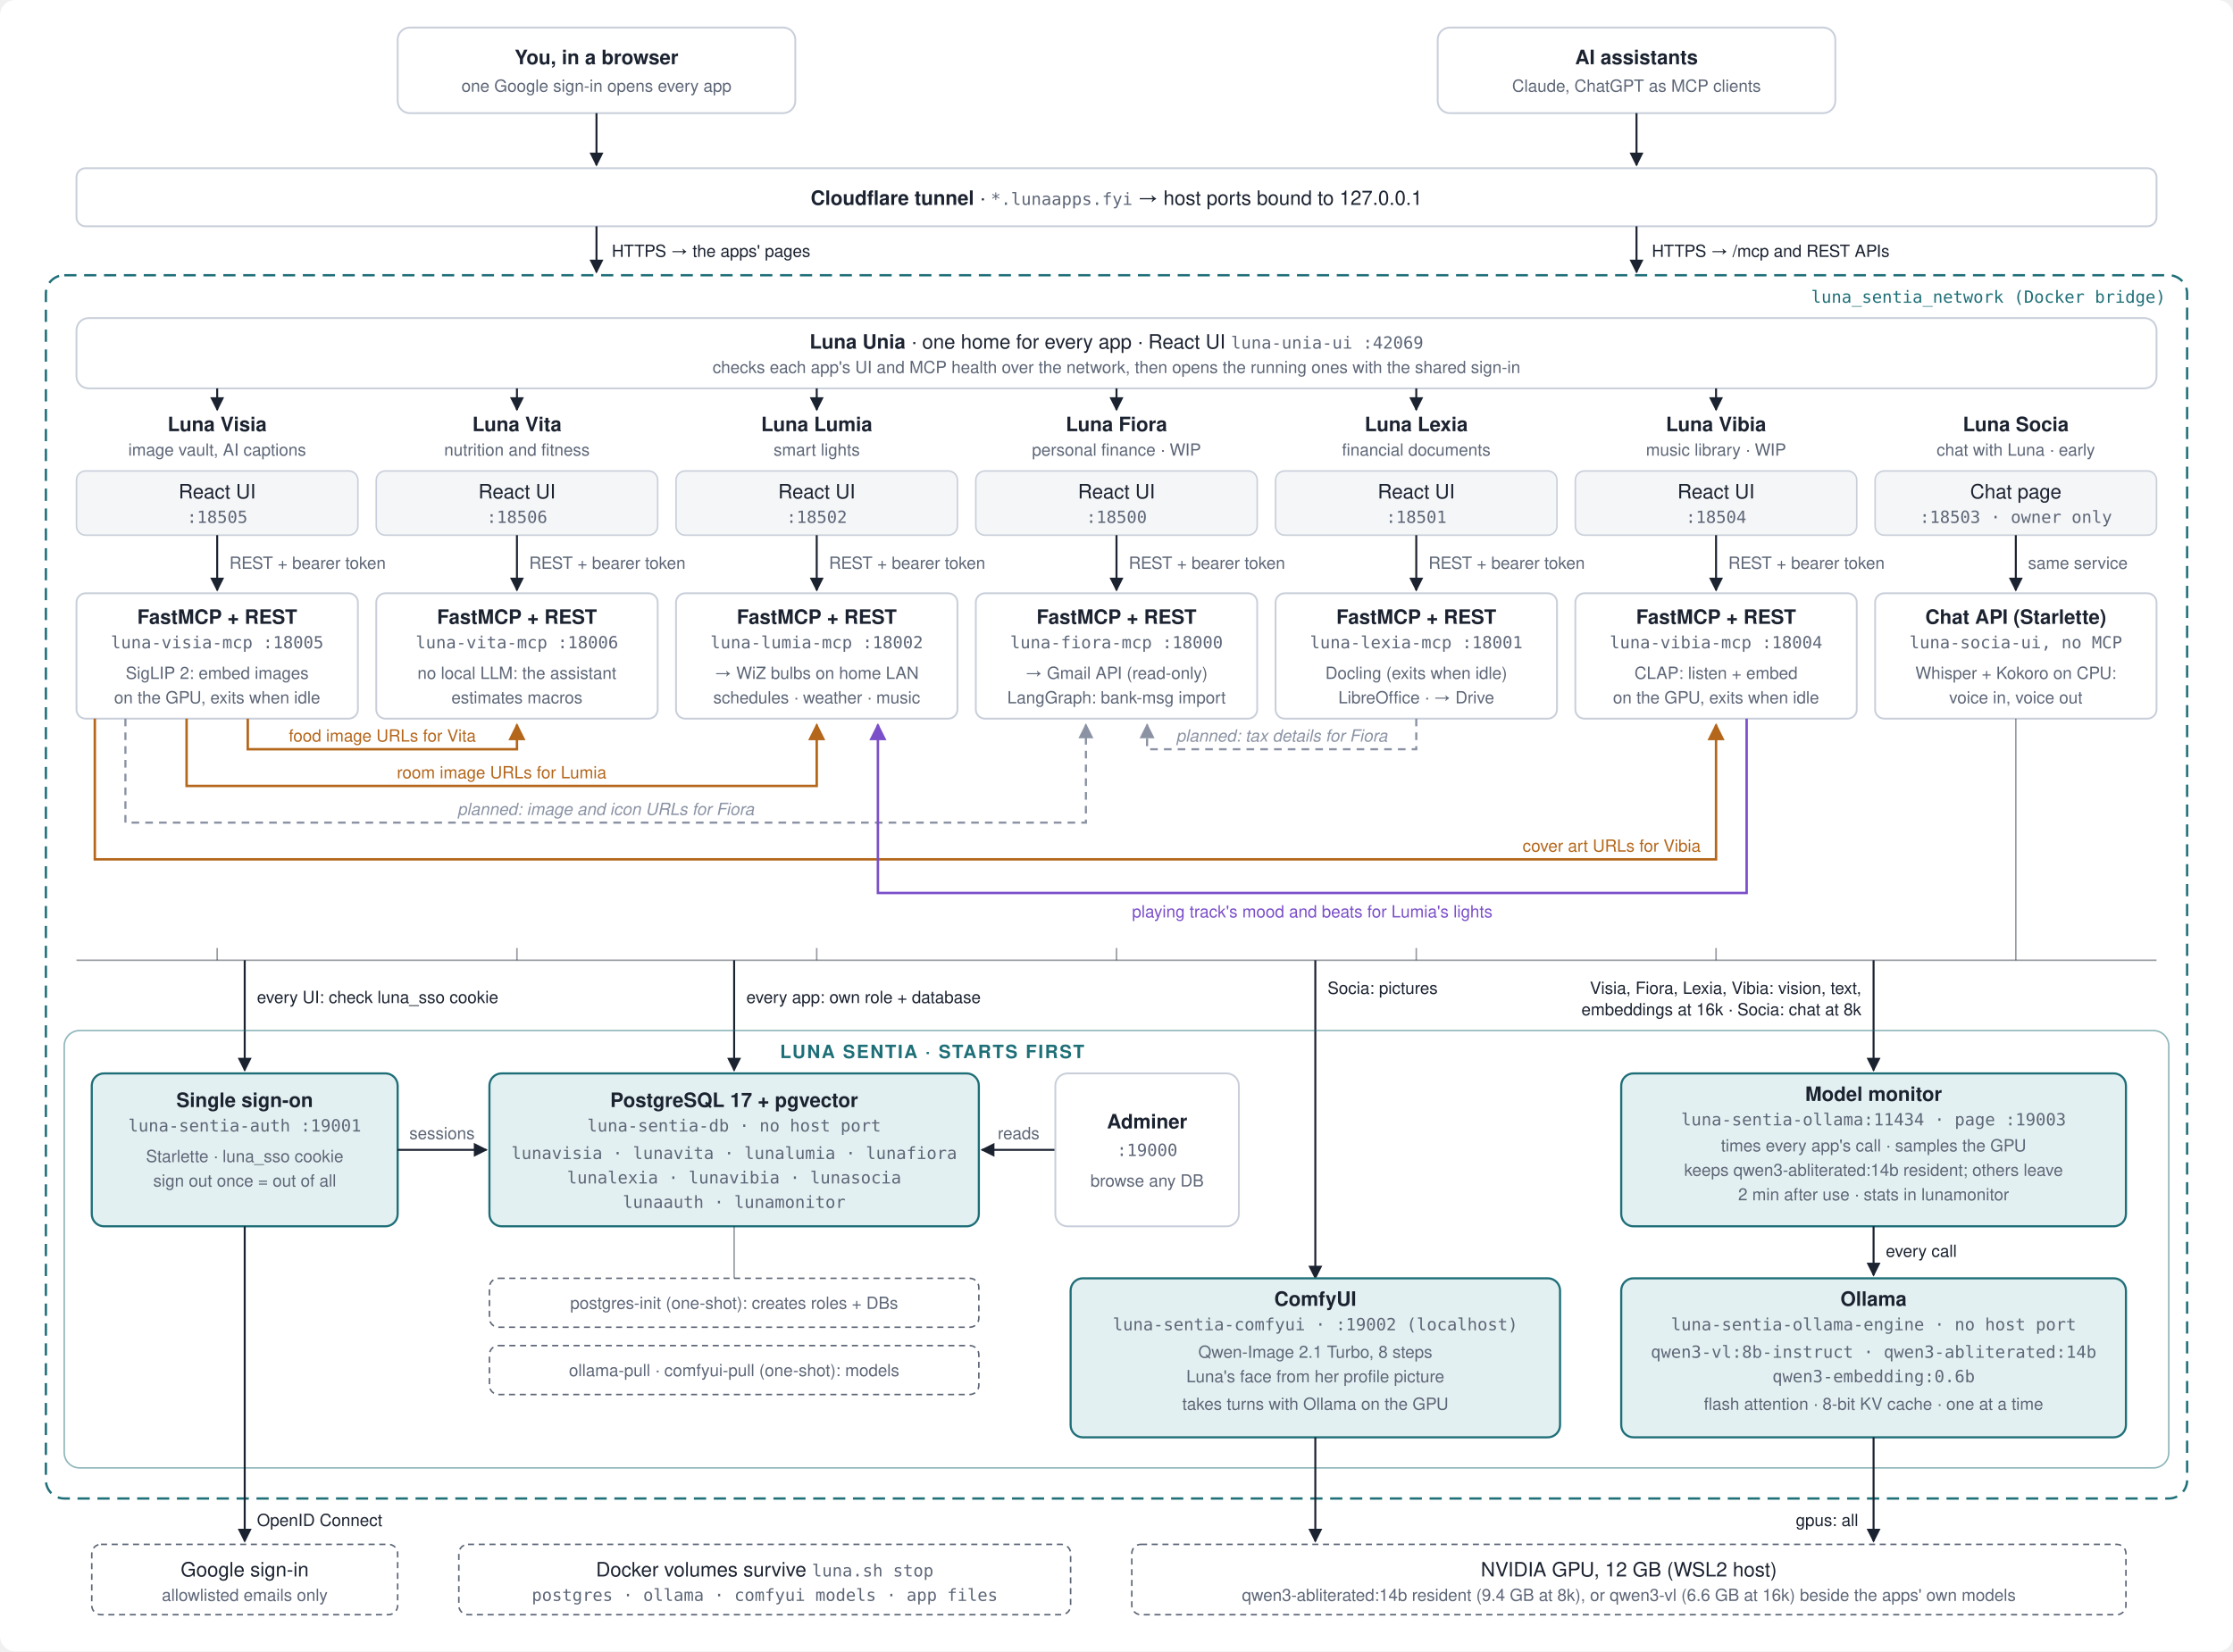
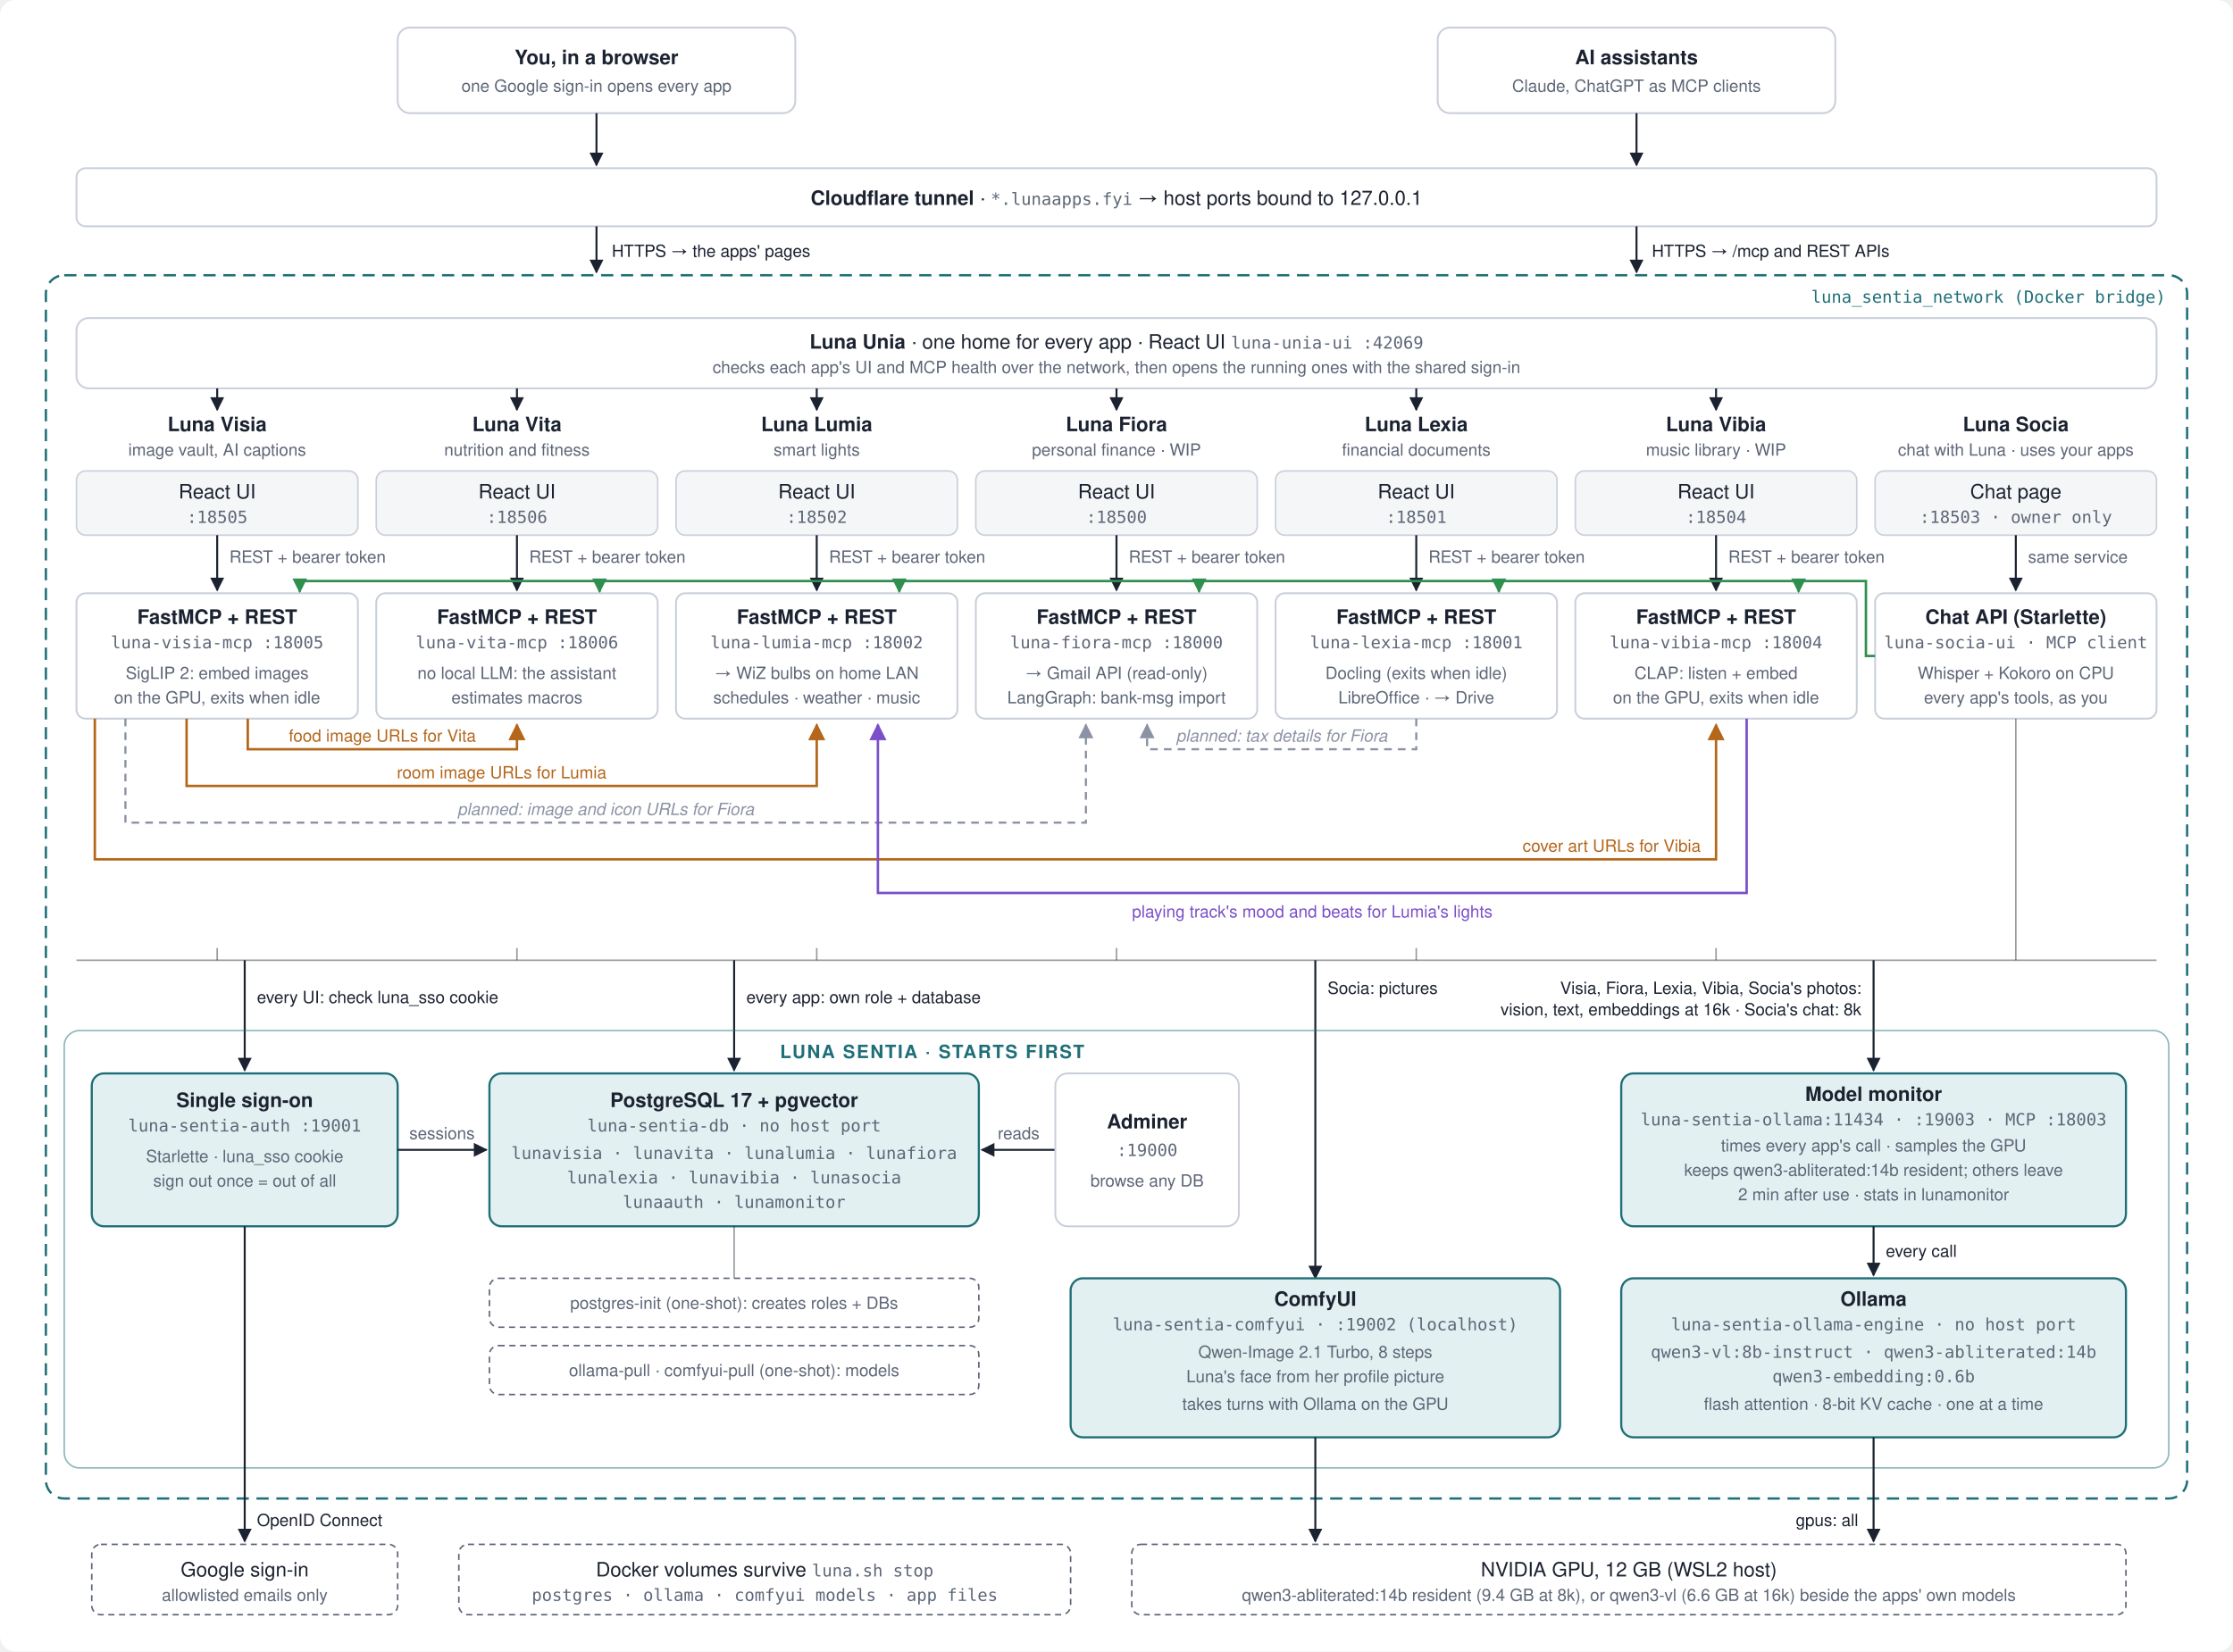
- <svg xmlns="http://www.w3.org/2000/svg" viewBox="0 0 1460 1080" width="1460" height="1080" role="img" aria-label="Clients reach seven Luna apps through a Cloudflare tunnel. Luna Unia, one home page, checks which Luna apps are running and opens each one with the shared sign-in. Six apps run a React UI and a FastMCP service; Luna Socia, the owner's chat with Luna, is one service. All share luna_sentia_network and rely on Luna Sentia for sign-on, PostgreSQL, Ollama and ComfyUI. Every model call goes through Sentia's model monitor, which times it, samples the GPU, keeps Socia's chat model, an uncensored Qwen3 14B, resident, and passes the call on to Ollama. Socia's pictures come from Qwen-Image 2.1 in ComfyUI, which takes turns with Ollama on the GPU. Visia's SigLIP 2, Vibia's CLAP and Lexia's Docling run inside those apps in processes that exit when idle. Luna Vibia tells Luna Lumia the mood and beats of the playing track.">
+ <svg xmlns="http://www.w3.org/2000/svg" viewBox="0 0 1460 1080" width="1460" height="1080" role="img" aria-label="Clients reach seven Luna apps through a Cloudflare tunnel. Luna Unia, one home page, checks which Luna apps are running and opens each one with the shared sign-in. Six apps run a React UI and a FastMCP service; Luna Socia, the owner's chat with Luna, is one service. All share luna_sentia_network and rely on Luna Sentia for sign-on, PostgreSQL, Ollama and ComfyUI. Every model call goes through Sentia's model monitor, which times it, samples the GPU, keeps Socia's chat model, an uncensored Qwen3 14B, resident, and passes the call on to Ollama. Socia's pictures come from Qwen-Image 2.1 in ComfyUI, which takes turns with Ollama on the GPU. Visia's SigLIP 2, Vibia's CLAP and Lexia's Docling run inside those apps in processes that exit when idle. Luna Vibia tells Luna Lumia the mood and beats of the playing track. Luna Socia signs in to every app's MCP server, and Sentia's, as the owner with OAuth, so Luna can use their tools in the chat.">
  <style>
svg{font-family:-apple-system,"Segoe UI",Helvetica,Arial,sans-serif}
.b{font-weight:600}.m{font-family:ui-monospace,SFMono-Regular,Menlo,Consolas,monospace;font-size:11px}
.bg{fill:#ffffff}.hc{fill:#1b2230}.hl{fill:#b4661a}.hp{fill:#8a92a3}
.box{fill:#ffffff;stroke:#c9cfda;stroke-width:1.2}.app{fill:#f5f6f8;stroke:#c9cfda}
.core{fill:#e3f0f1;stroke:#1f6f78;stroke-width:1.4}.ext{fill:none;stroke:#5d6677;stroke-dasharray:4 3}
.net{fill:none;stroke:#1f6f78;stroke-width:1.5;stroke-dasharray:8 5}.zone{fill:none;stroke:#1f6f78;stroke-opacity:.5}
.arrow{stroke:#1b2230;stroke-width:1.3;fill:none}.rule,.rule line{stroke:#1b2230;stroke-opacity:.45}
.xlink{stroke:#b4661a;stroke-width:1.6;fill:none}.plan{stroke:#8a92a3;stroke-width:1.4;fill:none;stroke-dasharray:5 4}
.mlink{stroke:#7b4fc9;stroke-width:1.6;fill:none}.hm{fill:#7b4fc9}.lm{fill:#7b4fc9;font-size:11px;font-weight:500}
+ .slink{stroke:#2f8f4e;stroke-width:1.6;fill:none}.hs{fill:#2f8f4e}
.t{fill:#1b2230;font-size:13px}.s{fill:#5d6677;font-size:11px}.m{fill:#5d6677}.mc{fill:#1f6f78}
.lbl{fill:#1b2230;font-size:11px}.lk{fill:#b4661a;font-size:11px;font-weight:500}.pl{fill:#8a92a3;font-size:11px;font-style:italic}
.ct{fill:#1f6f78;font-size:12px;font-weight:600;letter-spacing:.08em}
@media (prefers-color-scheme:dark){
.bg{fill:#1a2029}.hc{fill:#e4e8ef}.hl{fill:#e3a35f}.hp{fill:#78819a}
.box{fill:#1a2029;stroke:#343d4b;stroke-width:1.2}.app{fill:#11151c;stroke:#343d4b}
.core{fill:#17303a;stroke:#5fb8c1;stroke-width:1.4}.ext{fill:none;stroke:#98a2b3;stroke-dasharray:4 3}
.net{fill:none;stroke:#5fb8c1;stroke-width:1.5;stroke-dasharray:8 5}.zone{fill:none;stroke:#5fb8c1;stroke-opacity:.5}
.arrow{stroke:#e4e8ef;stroke-width:1.3;fill:none}.rule,.rule line{stroke:#e4e8ef;stroke-opacity:.45}
.xlink{stroke:#e3a35f;stroke-width:1.6;fill:none}.plan{stroke:#78819a;stroke-width:1.4;fill:none;stroke-dasharray:5 4}
.mlink{stroke:#b394f0;stroke-width:1.6;fill:none}.hm{fill:#b394f0}.lm{fill:#b394f0;font-size:11px;font-weight:500}
+ .slink{stroke:#6cc58a;stroke-width:1.6;fill:none}.hs{fill:#6cc58a}
.t{fill:#e4e8ef;font-size:13px}.s{fill:#98a2b3;font-size:11px}.m{fill:#98a2b3}.mc{fill:#5fb8c1}
.lbl{fill:#e4e8ef;font-size:11px}.lk{fill:#e3a35f;font-size:11px;font-weight:500}.pl{fill:#78819a;font-size:11px;font-style:italic}
.ct{fill:#5fb8c1;font-size:12px;font-weight:600;letter-spacing:.08em}
}
</style>
  <rect class="bg" x="0" y="0" width="1460" height="1080" rx="10" />
  <defs>
    <marker id="ah" viewBox="0 0 10 10" refX="9" refY="5" markerWidth="7" markerHeight="7" orient="auto-start-reverse">
      <path d="M0,0 L10,5 L0,10 z" class="hc" />
    </marker>
    <marker id="ahl" viewBox="0 0 10 10" refX="9" refY="5" markerWidth="7" markerHeight="7" orient="auto-start-reverse">
      <path d="M0,0 L10,5 L0,10 z" class="hl" />
    </marker>
    <marker id="ahp" viewBox="0 0 10 10" refX="9" refY="5" markerWidth="7" markerHeight="7" orient="auto-start-reverse">
      <path d="M0,0 L10,5 L0,10 z" class="hp" />
+     </marker>
+     <marker id="ahs" viewBox="0 0 10 10" refX="9" refY="5" markerWidth="6" markerHeight="6" orient="auto-start-reverse">
+       <path d="M0,0 L10,5 L0,10 z" class="hs" />
    </marker>
    <marker id="ahm" viewBox="0 0 10 10" refX="9" refY="5" markerWidth="7" markerHeight="7" orient="auto-start-reverse">
      <path d="M0,0 L10,5 L0,10 z" class="hm" />
    </marker>
  </defs>
  <rect class="box" x="260" y="18" width="260" height="56" rx="8" />
  <text class="t b" x="390" y="42" text-anchor="middle">You, in a browser</text>
  <text class="s" x="390" y="60" text-anchor="middle">one Google sign-in opens every app</text>
  <line class="arrow" x1="390" y1="74" x2="390" y2="108" marker-end="url(#ah)" />
  <rect class="box" x="940" y="18" width="260" height="56" rx="8" />
  <text class="t b" x="1070" y="42" text-anchor="middle">AI assistants</text>
  <text class="s" x="1070" y="60" text-anchor="middle">Claude, ChatGPT as MCP clients</text>
  <line class="arrow" x1="1070" y1="74" x2="1070" y2="108" marker-end="url(#ah)" />
  <rect class="box" x="50" y="110" width="1360" height="38" rx="6" />
  <text class="t" x="730.0" y="134" text-anchor="middle">
    <tspan class="b">Cloudflare tunnel</tspan> · <tspan class="m">*.lunaapps.fyi</tspan> → host ports bound to 127.0.0.1</text>
  <line class="arrow" x1="390" y1="148" x2="390" y2="178" marker-end="url(#ah)" />
  <text class="lbl" x="400" y="168" text-anchor="start">HTTPS → the apps' pages</text>
  <line class="arrow" x1="1070" y1="148" x2="1070" y2="178" marker-end="url(#ah)" />
  <text class="lbl" x="1080" y="168" text-anchor="start">HTTPS → /mcp and REST APIs</text>
  <rect class="net" x="30" y="180" width="1400" height="800" rx="12" />
  <text class="m mc" x="1416" y="198" text-anchor="end">luna_sentia_network (Docker bridge)</text>
  <rect class="box" x="50" y="208" width="1360" height="46" rx="8" />
  <text class="t" x="730.0" y="228" text-anchor="middle">
    <tspan class="b">Luna Unia</tspan> · one home for every app · React UI <tspan class="m">luna-unia-ui :42069</tspan>
  </text>
  <text class="s" x="730.0" y="244" text-anchor="middle">checks each app's UI and MCP health over the network, then opens the running ones with the shared sign-in</text>
  <line class="arrow" x1="142" y1="254" x2="142" y2="268" marker-end="url(#ah)" />
  <line class="arrow" x1="338" y1="254" x2="338" y2="268" marker-end="url(#ah)" />
  <line class="arrow" x1="534" y1="254" x2="534" y2="268" marker-end="url(#ah)" />
  <line class="arrow" x1="730" y1="254" x2="730" y2="268" marker-end="url(#ah)" />
  <line class="arrow" x1="926" y1="254" x2="926" y2="268" marker-end="url(#ah)" />
  <line class="arrow" x1="1122" y1="254" x2="1122" y2="268" marker-end="url(#ah)" />
  <text class="t b" x="142" y="282" text-anchor="middle">Luna Visia</text>
  <text class="s" x="142" y="298" text-anchor="middle">image vault, AI captions</text>
  <rect class="app" x="50" y="308" width="184" height="42" rx="6" />
  <text class="t" x="142" y="326" text-anchor="middle">React UI</text>
  <text class="m" x="142" y="342" text-anchor="middle">:18505</text>
  <line class="arrow" x1="142" y1="350" x2="142" y2="386" marker-end="url(#ah)" />
-   <text class="s" x="150" y="372" text-anchor="start">REST + bearer token</text>
+   <text class="s" x="150" y="368" text-anchor="start">REST + bearer token</text>
  <rect class="box" x="50" y="388" width="184" height="82" rx="6" />
  <text class="t b" x="142" y="408" text-anchor="middle">FastMCP + REST</text>
  <text class="m" x="142" y="424" text-anchor="middle">luna-visia-mcp :18005</text>
  <text class="s" x="142" y="444" text-anchor="middle">SigLIP 2: embed images</text>
  <text class="s" x="142" y="460" text-anchor="middle">on the GPU, exits when idle</text>
  <text class="t b" x="338" y="282" text-anchor="middle">Luna Vita</text>
  <text class="s" x="338" y="298" text-anchor="middle">nutrition and fitness</text>
  <rect class="app" x="246" y="308" width="184" height="42" rx="6" />
  <text class="t" x="338" y="326" text-anchor="middle">React UI</text>
  <text class="m" x="338" y="342" text-anchor="middle">:18506</text>
  <line class="arrow" x1="338" y1="350" x2="338" y2="386" marker-end="url(#ah)" />
-   <text class="s" x="346" y="372" text-anchor="start">REST + bearer token</text>
+   <text class="s" x="346" y="368" text-anchor="start">REST + bearer token</text>
  <rect class="box" x="246" y="388" width="184" height="82" rx="6" />
  <text class="t b" x="338" y="408" text-anchor="middle">FastMCP + REST</text>
  <text class="m" x="338" y="424" text-anchor="middle">luna-vita-mcp :18006</text>
  <text class="s" x="338" y="444" text-anchor="middle">no local LLM: the assistant</text>
  <text class="s" x="338" y="460" text-anchor="middle">estimates macros</text>
  <text class="t b" x="534" y="282" text-anchor="middle">Luna Lumia</text>
  <text class="s" x="534" y="298" text-anchor="middle">smart lights</text>
  <rect class="app" x="442" y="308" width="184" height="42" rx="6" />
  <text class="t" x="534" y="326" text-anchor="middle">React UI</text>
  <text class="m" x="534" y="342" text-anchor="middle">:18502</text>
  <line class="arrow" x1="534" y1="350" x2="534" y2="386" marker-end="url(#ah)" />
-   <text class="s" x="542" y="372" text-anchor="start">REST + bearer token</text>
+   <text class="s" x="542" y="368" text-anchor="start">REST + bearer token</text>
  <rect class="box" x="442" y="388" width="184" height="82" rx="6" />
  <text class="t b" x="534" y="408" text-anchor="middle">FastMCP + REST</text>
  <text class="m" x="534" y="424" text-anchor="middle">luna-lumia-mcp :18002</text>
  <text class="s" x="534" y="444" text-anchor="middle">→ WiZ bulbs on home LAN</text>
  <text class="s" x="534" y="460" text-anchor="middle">schedules · weather · music</text>
  <text class="t b" x="730" y="282" text-anchor="middle">Luna Fiora</text>
  <text class="s" x="730" y="298" text-anchor="middle">personal finance · WIP</text>
  <rect class="app" x="638" y="308" width="184" height="42" rx="6" />
  <text class="t" x="730" y="326" text-anchor="middle">React UI</text>
  <text class="m" x="730" y="342" text-anchor="middle">:18500</text>
  <line class="arrow" x1="730" y1="350" x2="730" y2="386" marker-end="url(#ah)" />
-   <text class="s" x="738" y="372" text-anchor="start">REST + bearer token</text>
+   <text class="s" x="738" y="368" text-anchor="start">REST + bearer token</text>
  <rect class="box" x="638" y="388" width="184" height="82" rx="6" />
  <text class="t b" x="730" y="408" text-anchor="middle">FastMCP + REST</text>
  <text class="m" x="730" y="424" text-anchor="middle">luna-fiora-mcp :18000</text>
  <text class="s" x="730" y="444" text-anchor="middle">→ Gmail API (read-only)</text>
  <text class="s" x="730" y="460" text-anchor="middle">LangGraph: bank-msg import</text>
  <text class="t b" x="926" y="282" text-anchor="middle">Luna Lexia</text>
  <text class="s" x="926" y="298" text-anchor="middle">financial documents</text>
  <rect class="app" x="834" y="308" width="184" height="42" rx="6" />
  <text class="t" x="926" y="326" text-anchor="middle">React UI</text>
  <text class="m" x="926" y="342" text-anchor="middle">:18501</text>
  <line class="arrow" x1="926" y1="350" x2="926" y2="386" marker-end="url(#ah)" />
-   <text class="s" x="934" y="372" text-anchor="start">REST + bearer token</text>
+   <text class="s" x="934" y="368" text-anchor="start">REST + bearer token</text>
  <rect class="box" x="834" y="388" width="184" height="82" rx="6" />
  <text class="t b" x="926" y="408" text-anchor="middle">FastMCP + REST</text>
  <text class="m" x="926" y="424" text-anchor="middle">luna-lexia-mcp :18001</text>
  <text class="s" x="926" y="444" text-anchor="middle">Docling (exits when idle)</text>
  <text class="s" x="926" y="460" text-anchor="middle">LibreOffice · → Drive</text>
  <text class="t b" x="1122" y="282" text-anchor="middle">Luna Vibia</text>
  <text class="s" x="1122" y="298" text-anchor="middle">music library · WIP</text>
  <rect class="app" x="1030" y="308" width="184" height="42" rx="6" />
  <text class="t" x="1122" y="326" text-anchor="middle">React UI</text>
  <text class="m" x="1122" y="342" text-anchor="middle">:18504</text>
  <line class="arrow" x1="1122" y1="350" x2="1122" y2="386" marker-end="url(#ah)" />
-   <text class="s" x="1130" y="372" text-anchor="start">REST + bearer token</text>
+   <text class="s" x="1130" y="368" text-anchor="start">REST + bearer token</text>
  <rect class="box" x="1030" y="388" width="184" height="82" rx="6" />
  <text class="t b" x="1122" y="408" text-anchor="middle">FastMCP + REST</text>
  <text class="m" x="1122" y="424" text-anchor="middle">luna-vibia-mcp :18004</text>
  <text class="s" x="1122" y="444" text-anchor="middle">CLAP: listen + embed</text>
  <text class="s" x="1122" y="460" text-anchor="middle">on the GPU, exits when idle</text>
  <text class="t b" x="1318" y="282" text-anchor="middle">Luna Socia</text>
-   <text class="s" x="1318" y="298" text-anchor="middle">chat with Luna · early</text>
+   <text class="s" x="1318" y="298" text-anchor="middle">chat with Luna · uses your apps</text>
  <rect class="app" x="1226" y="308" width="184" height="42" rx="6" />
  <text class="t" x="1318" y="326" text-anchor="middle">Chat page</text>
  <text class="m" x="1318" y="342" text-anchor="middle">:18503 · owner only</text>
  <line class="arrow" x1="1318" y1="350" x2="1318" y2="386" marker-end="url(#ah)" />
-   <text class="s" x="1326" y="372" text-anchor="start">same service</text>
+   <text class="s" x="1326" y="368" text-anchor="start">same service</text>
  <rect class="box" x="1226" y="388" width="184" height="82" rx="6" />
  <text class="t b" x="1318" y="408" text-anchor="middle">Chat API (Starlette)</text>
-   <text class="m" x="1318" y="424" text-anchor="middle">luna-socia-ui, no MCP</text>
-   <text class="s" x="1318" y="444" text-anchor="middle">Whisper + Kokoro on CPU:</text>
-   <text class="s" x="1318" y="460" text-anchor="middle">voice in, voice out</text>
+   <text class="m" x="1318" y="424" text-anchor="middle">luna-socia-ui · MCP client</text>
+   <text class="s" x="1318" y="444" text-anchor="middle">Whisper + Kokoro on CPU</text>
+   <text class="s" x="1318" y="460" text-anchor="middle">every app's tools, as you</text>
+   <polyline class="slink" points="1226,429 1220,429 1220,380 196,380" />
+   <line class="slink" x1="196" y1="380" x2="196" y2="387" marker-end="url(#ahs)" />
+   <line class="slink" x1="392" y1="380" x2="392" y2="387" marker-end="url(#ahs)" />
+   <line class="slink" x1="588" y1="380" x2="588" y2="387" marker-end="url(#ahs)" />
+   <line class="slink" x1="784" y1="380" x2="784" y2="387" marker-end="url(#ahs)" />
+   <line class="slink" x1="980" y1="380" x2="980" y2="387" marker-end="url(#ahs)" />
+   <line class="slink" x1="1176" y1="380" x2="1176" y2="387" marker-end="url(#ahs)" />
  <polyline class="xlink" points="162,470 162,490 338,490 338,474" marker-end="url(#ahl)" />
  <text class="lk" x="250.0" y="485" text-anchor="middle">food image URLs for Vita</text>
  <polyline class="plan" points="926,470 926,490 750,490 750,474" marker-end="url(#ahp)" />
  <text class="pl" x="838.0" y="485" text-anchor="middle">planned: tax details for Fiora</text>
  <polyline class="xlink" points="122,470 122,514 534,514 534,474" marker-end="url(#ahl)" />
  <text class="lk" x="328.0" y="509" text-anchor="middle">room image URLs for Lumia</text>
  <polyline class="plan" points="82,470 82,538 710,538 710,474" marker-end="url(#ahp)" />
  <text class="pl" x="396.0" y="533" text-anchor="middle">planned: image and icon URLs for Fiora</text>
  <polyline class="xlink" points="62,470 62,562 1122,562 1122,474" marker-end="url(#ahl)" />
  <text class="lk" x="1112" y="557" text-anchor="end">cover art URLs for Vibia</text>
  <polyline class="mlink" points="1142,470 1142,584 574,584 574,474" marker-end="url(#ahm)" />
  <text class="lm" x="858.0" y="600" text-anchor="middle">playing track's mood and beats for Lumia's lights</text>
  <line x1="50" y1="628" x2="1410" y2="628" class="rule" stroke-opacity=".45" />
  <g class="rule" stroke-opacity=".45">
    <line x1="142" y1="620" x2="142" y2="628" />
    <line x1="338" y1="620" x2="338" y2="628" />
    <line x1="534" y1="620" x2="534" y2="628" />
    <line x1="730" y1="620" x2="730" y2="628" />
    <line x1="926" y1="620" x2="926" y2="628" />
    <line x1="1122" y1="620" x2="1122" y2="628" />
    <line x1="1318" y1="470" x2="1318" y2="628" />
  </g>
  <line class="arrow" x1="160" y1="628" x2="160" y2="700" marker-end="url(#ah)" />
  <text class="lbl" x="168" y="656" text-anchor="start">every UI: check luna_sso cookie</text>
  <line class="arrow" x1="480" y1="628" x2="480" y2="700" marker-end="url(#ah)" />
  <text class="lbl" x="488" y="656" text-anchor="start">every app: own role + database</text>
  <line class="arrow" x1="860" y1="628" x2="860" y2="836" marker-end="url(#ah)" />
  <text class="lbl" x="868" y="650" text-anchor="start">Socia: pictures</text>
  <line class="arrow" x1="1225" y1="628" x2="1225" y2="700" marker-end="url(#ah)" />
-   <text class="lbl" x="1217" y="650" text-anchor="end">Visia, Fiora, Lexia, Vibia: vision, text,</text>
-   <text class="lbl" x="1217" y="664" text-anchor="end">embeddings at 16k · Socia: chat at 8k</text>
+   <text class="lbl" x="1217" y="650" text-anchor="end">Visia, Fiora, Lexia, Vibia, Socia's photos:</text>
+   <text class="lbl" x="1217" y="664" text-anchor="end">vision, text, embeddings at 16k · Socia's chat: 8k</text>
  <rect class="zone" x="42" y="674" width="1376" height="286" rx="10" />
  <text class="ct" x="510" y="692" text-anchor="start">LUNA SENTIA · STARTS FIRST</text>
  <rect class="core" x="60" y="702" width="200" height="100" rx="8" />
  <text class="t b" x="160" y="724" text-anchor="middle">Single sign-on</text>
  <text class="m" x="160" y="740" text-anchor="middle">luna-sentia-auth :19001</text>
  <text class="s" x="160" y="760" text-anchor="middle">Starlette · luna_sso cookie</text>
  <text class="s" x="160" y="776" text-anchor="middle">sign out once = out of all</text>
  <line class="arrow" x1="260" y1="752" x2="318" y2="752" marker-end="url(#ah)" />
  <text class="s" x="289" y="745" text-anchor="middle">sessions</text>
  <rect class="core" x="320" y="702" width="320" height="100" rx="8" />
  <text class="t b" x="480" y="724" text-anchor="middle">PostgreSQL 17 + pgvector</text>
  <text class="m" x="480" y="740" text-anchor="middle">luna-sentia-db · no host port</text>
  <text class="m" x="480" y="758" text-anchor="middle">lunavisia · lunavita · lunalumia · lunafiora</text>
  <text class="m" x="480" y="774" text-anchor="middle">lunalexia · lunavibia · lunasocia</text>
  <text class="m" x="480" y="790" text-anchor="middle">lunaauth · lunamonitor</text>
  <line class="arrow" x1="690" y1="752" x2="642" y2="752" marker-end="url(#ah)" />
  <text class="s" x="666" y="745" text-anchor="middle">reads</text>
  <rect class="box" x="690" y="702" width="120" height="100" rx="8" />
  <text class="t b" x="750" y="738" text-anchor="middle">Adminer</text>
  <text class="m" x="750" y="756" text-anchor="middle">:19000</text>
  <text class="s" x="750" y="776" text-anchor="middle">browse any DB</text>
  <rect class="core" x="1060" y="702" width="330" height="100" rx="8" />
  <text class="t b" x="1225" y="720" text-anchor="middle">Model monitor</text>
-   <text class="m" x="1225" y="736" text-anchor="middle">luna-sentia-ollama:11434 · page :19003</text>
+   <text class="m" x="1225" y="736" text-anchor="middle">luna-sentia-ollama:11434 · :19003 · MCP :18003</text>
  <text class="s" x="1225" y="753" text-anchor="middle">times every app's call · samples the GPU</text>
  <text class="s" x="1225" y="769" text-anchor="middle">keeps qwen3-abliterated:14b resident; others leave</text>
  <text class="s" x="1225" y="785" text-anchor="middle">2 min after use · stats in lunamonitor</text>
  <line class="arrow" x1="1225" y1="802" x2="1225" y2="834" marker-end="url(#ah)" />
  <text class="lbl" x="1233" y="822" text-anchor="start">every call</text>
  <rect class="core" x="1060" y="836" width="330" height="104" rx="8" />
  <text class="t b" x="1225" y="854" text-anchor="middle">Ollama</text>
  <text class="m" x="1225" y="870" text-anchor="middle">luna-sentia-ollama-engine · no host port</text>
  <text class="m" x="1225" y="888" text-anchor="middle">qwen3-vl:8b-instruct · qwen3-abliterated:14b</text>
  <text class="m" x="1225" y="904" text-anchor="middle">qwen3-embedding:0.6b</text>
  <text class="s" x="1225" y="922" text-anchor="middle">flash attention · 8-bit KV cache · one at a time</text>
  <rect class="core" x="700" y="836" width="320" height="104" rx="8" />
  <text class="t b" x="860" y="854" text-anchor="middle">ComfyUI</text>
  <text class="m" x="860" y="870" text-anchor="middle">luna-sentia-comfyui · :19002 (localhost)</text>
  <text class="s" x="860" y="888" text-anchor="middle">Qwen-Image 2.1 Turbo, 8 steps</text>
  <text class="s" x="860" y="904" text-anchor="middle">Luna's face from her profile picture</text>
  <text class="s" x="860" y="922" text-anchor="middle">takes turns with Ollama on the GPU</text>
  <rect class="ext" x="320" y="836" width="320" height="32" rx="6" />
  <text class="s" x="480" y="856" text-anchor="middle">postgres-init (one-shot): creates roles + DBs</text>
  <line x1="480" y1="802" x2="480" y2="836" class="rule" stroke-opacity=".45" />
  <rect class="ext" x="320" y="880" width="320" height="32" rx="6" />
  <text class="s" x="480" y="900" text-anchor="middle">ollama-pull · comfyui-pull (one-shot): models</text>
  <line class="arrow" x1="160" y1="802" x2="160" y2="1008" marker-end="url(#ah)" />
  <text class="lbl" x="168" y="998" text-anchor="start">OpenID Connect</text>
  <rect class="ext" x="60" y="1010" width="200" height="46" rx="6" />
  <text class="t" x="160" y="1031" text-anchor="middle">Google sign-in</text>
  <text class="s" x="160" y="1047" text-anchor="middle">allowlisted emails only</text>
  <rect class="ext" x="300" y="1010" width="400" height="46" rx="6" />
  <text class="t" x="500" y="1031" text-anchor="middle">Docker volumes survive <tspan class="m">luna.sh stop</tspan>
  </text>
  <text class="m" x="500" y="1047" text-anchor="middle">postgres · ollama · comfyui models · app files</text>
  <line class="arrow" x1="860" y1="940" x2="860" y2="1008" marker-end="url(#ah)" />
  <line class="arrow" x1="1225" y1="940" x2="1225" y2="1008" marker-end="url(#ah)" />
  <text class="lbl" x="1215" y="998" text-anchor="end">gpus: all</text>
  <rect class="ext" x="740" y="1010" width="650" height="46" rx="6" />
  <text class="t" x="1065" y="1031" text-anchor="middle">NVIDIA GPU, 12 GB (WSL2 host)</text>
  <text class="s" x="1065" y="1047" text-anchor="middle">qwen3-abliterated:14b resident (9.4 GB at 8k), or qwen3-vl (6.6 GB at 16k) beside the apps' own models</text>
</svg>
